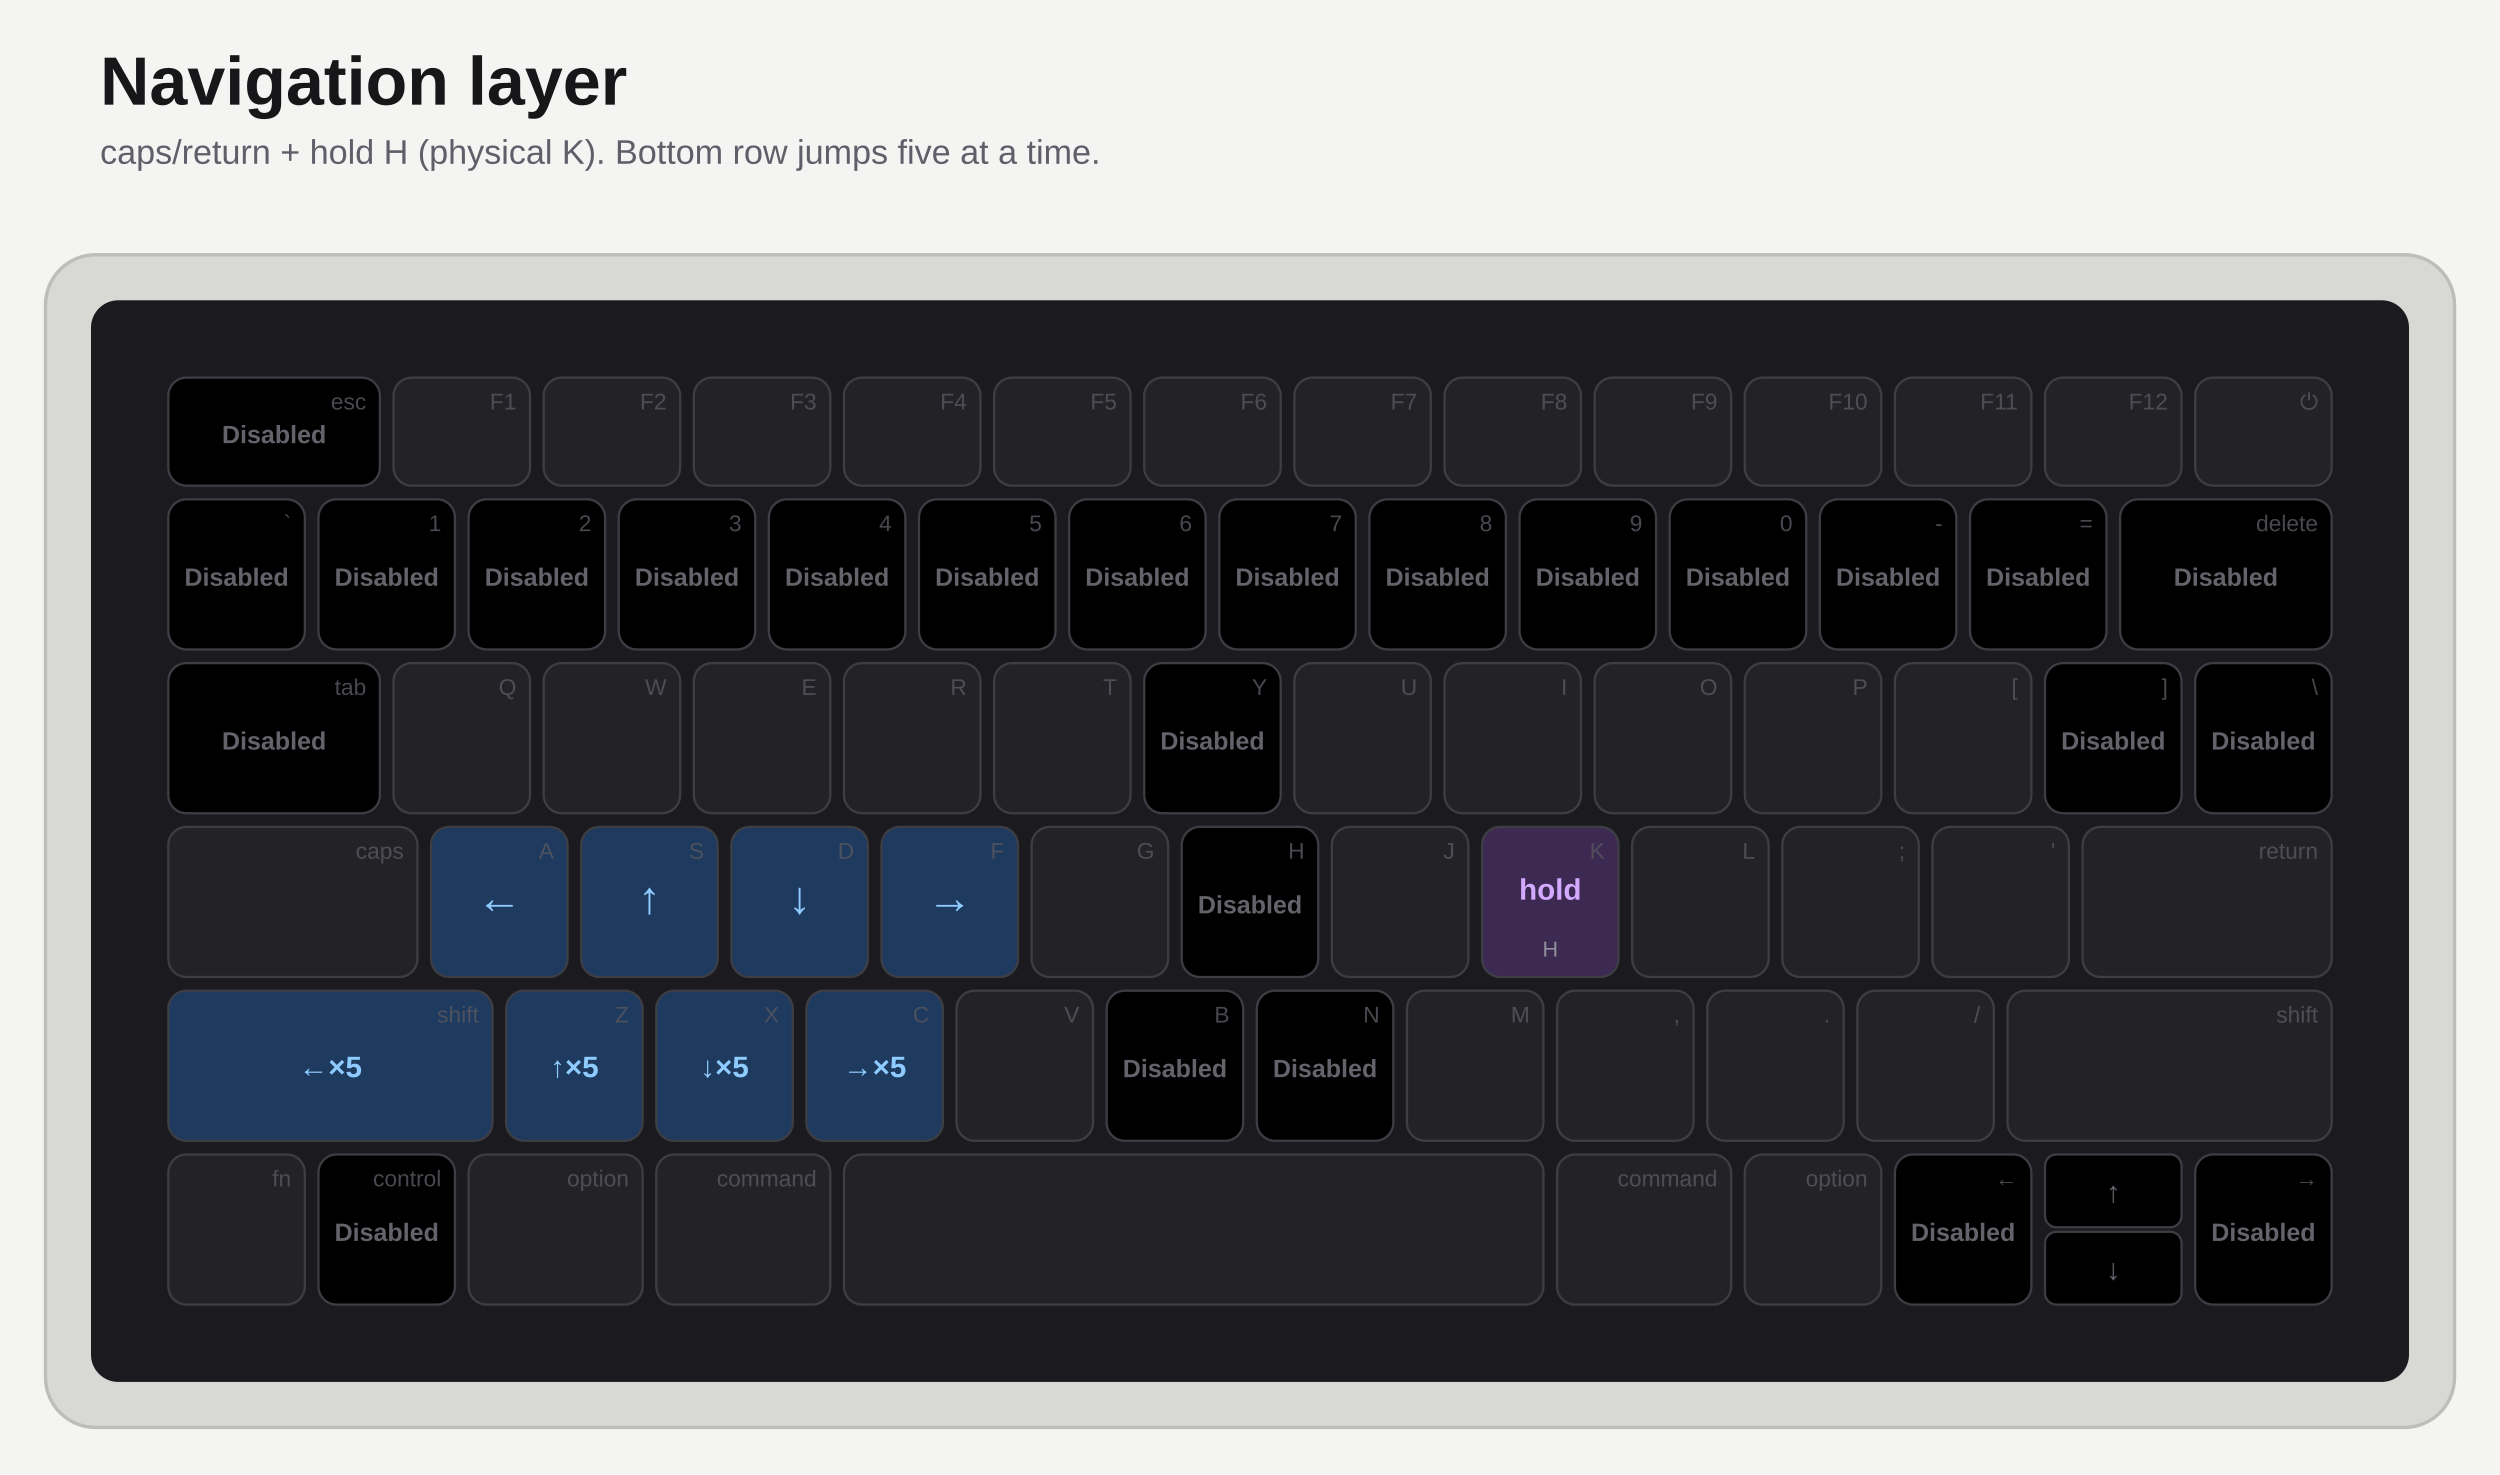
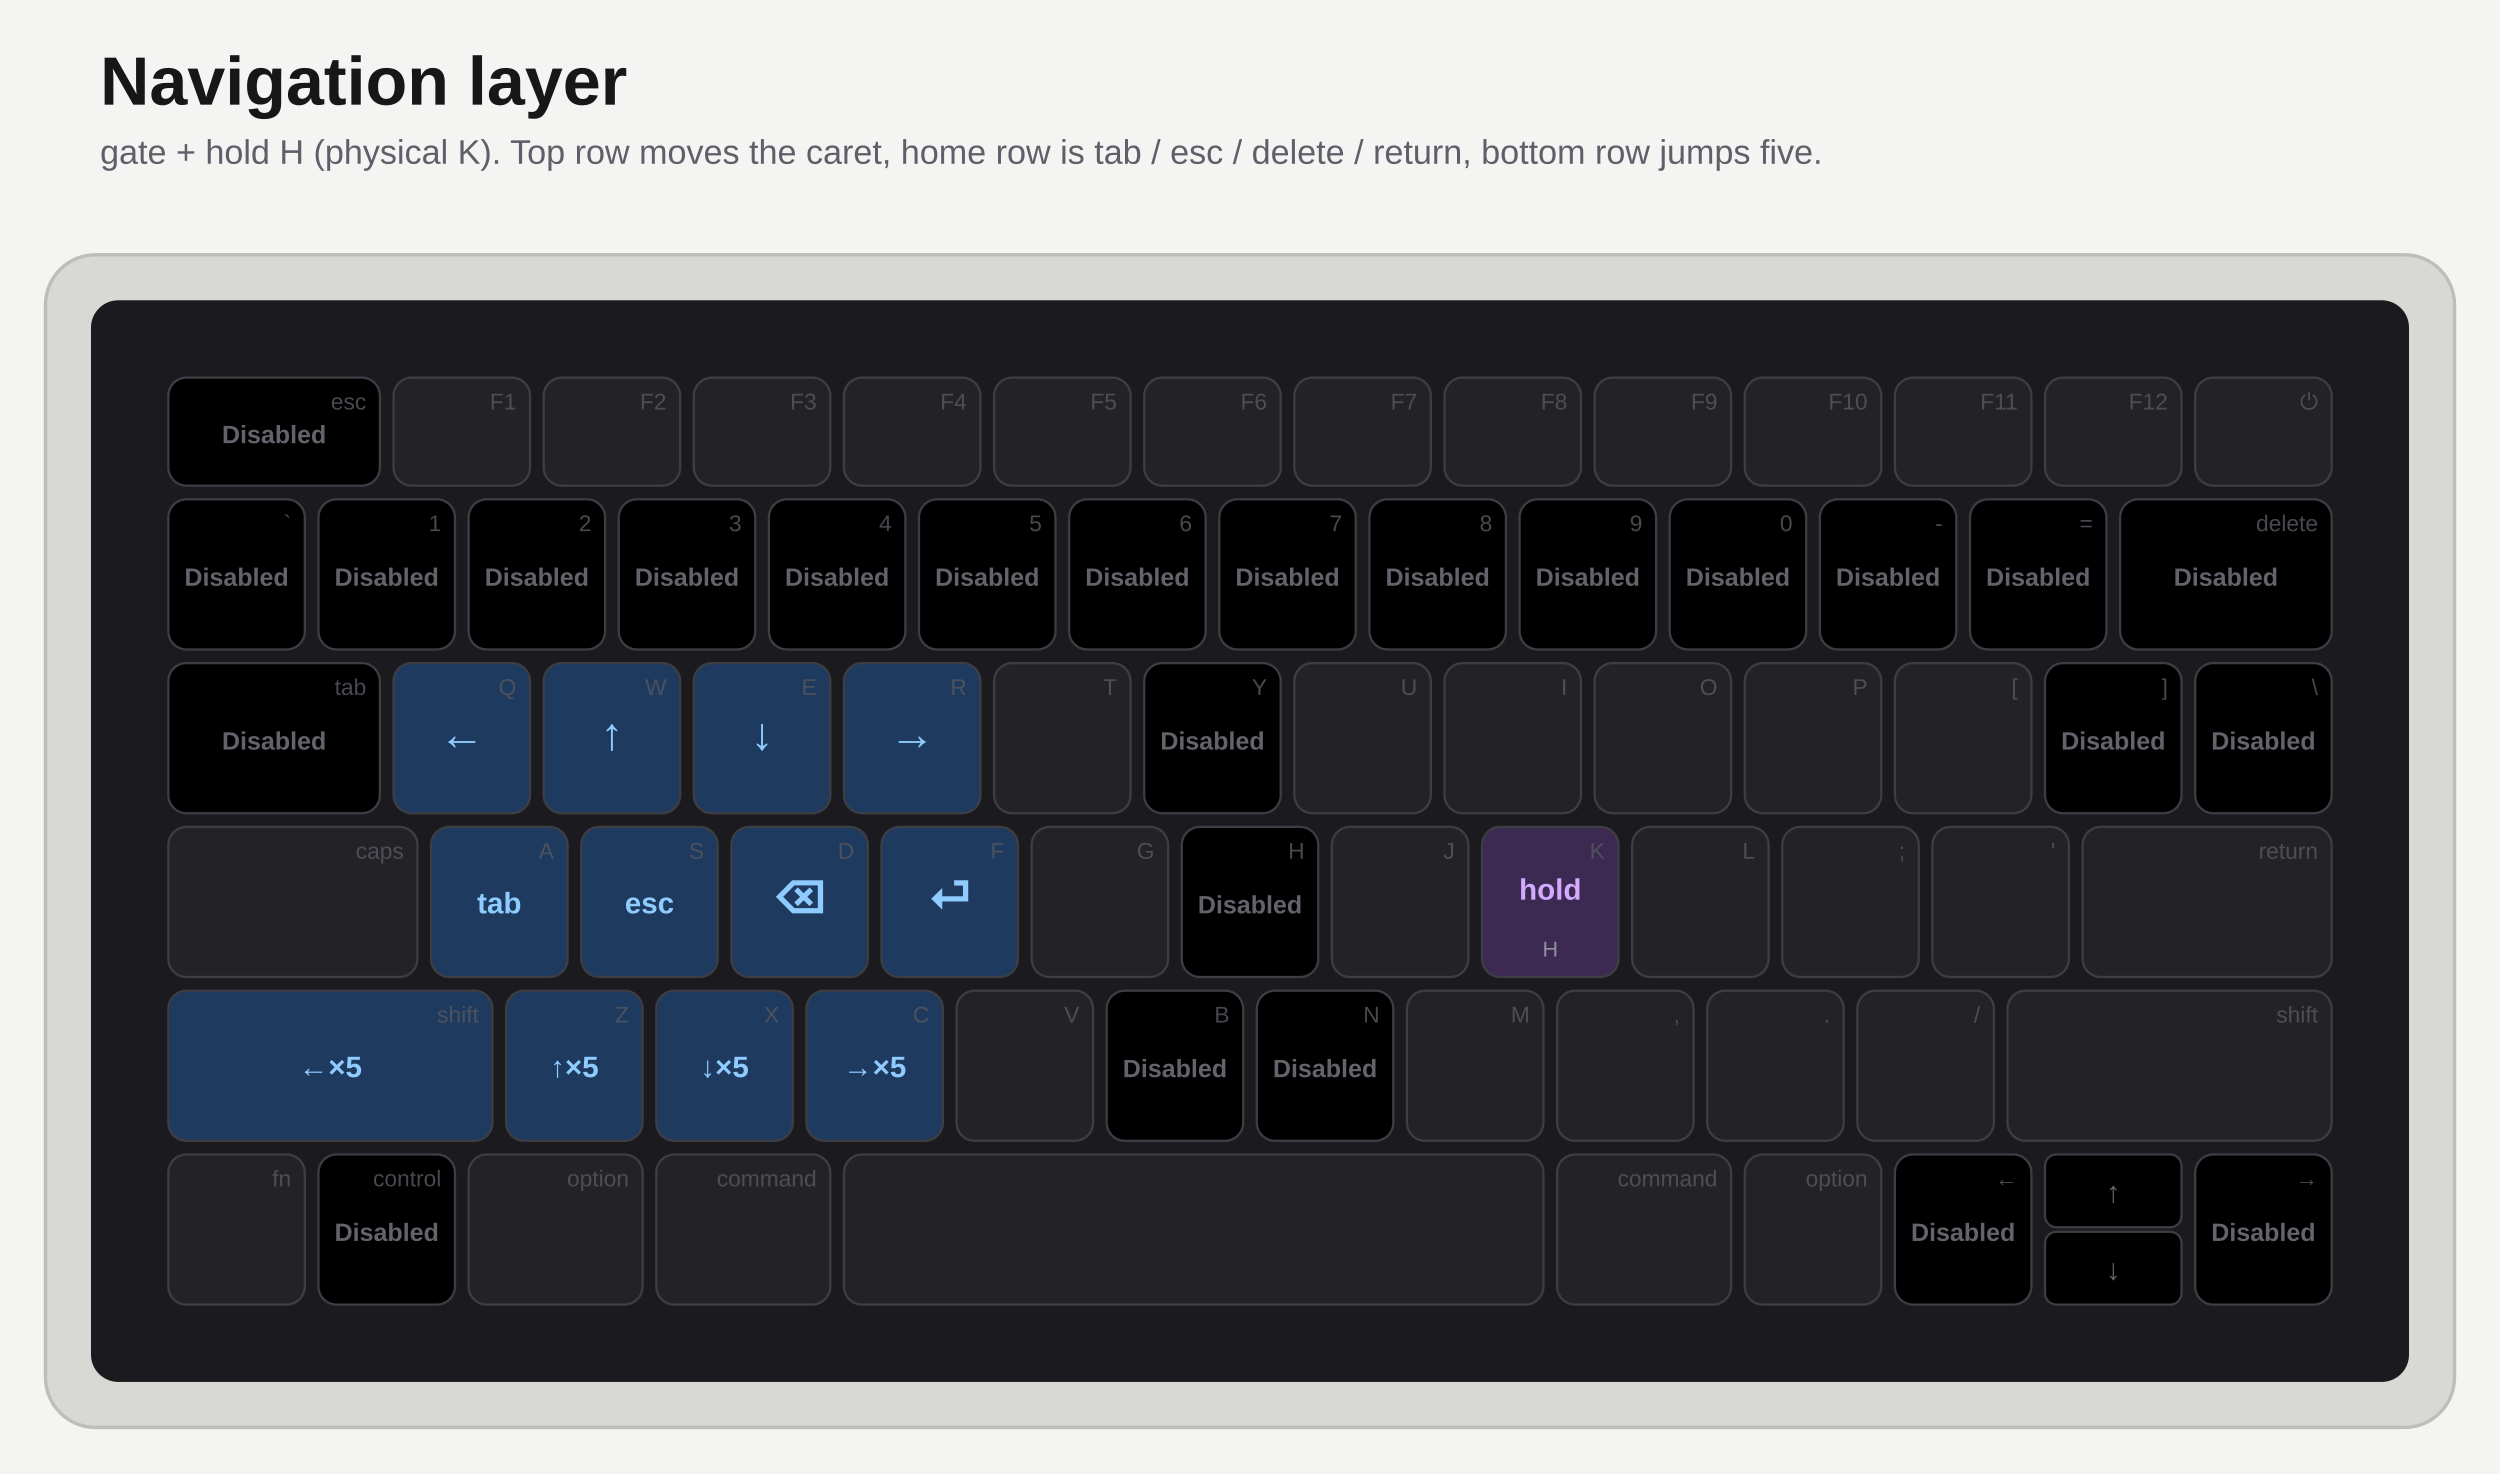
<svg xmlns="http://www.w3.org/2000/svg" width="1099" height="648" viewBox="0 0 1099 648" role="img" aria-label="Navigation layer layer of the splitmac">
  <rect width="1099" height="648" fill="#f4f4f2" />
  <text x="44.0" y="46.0" fill="#17171a" font-size="30" font-weight="700" text-anchor="start" opacity="1.0" font-family="-apple-system, BlinkMacSystemFont, 'SF Pro Text', 'Helvetica Neue', Arial, sans-serif">Navigation layer</text>
-   <text x="44.0" y="72.0" fill="#5f5f6a" font-size="15" font-weight="400" text-anchor="start" opacity="1.0" font-family="-apple-system, BlinkMacSystemFont, 'SF Pro Text', 'Helvetica Neue', Arial, sans-serif">caps/return + hold H (physical K). Bottom row jumps five at a time.</text>
+   <text x="44.0" y="72.0" fill="#5f5f6a" font-size="15" font-weight="400" text-anchor="start" opacity="1.0" font-family="-apple-system, BlinkMacSystemFont, 'SF Pro Text', 'Helvetica Neue', Arial, sans-serif">gate + hold H (physical K). Top row moves the caret, home row is tab / esc / delete / return, bottom row jumps five.</text>
  <rect x="20.0" y="112.0" width="1059.0" height="515.5" rx="22" fill="#d8d8d5" stroke="#bdbdb9" stroke-width="1.5" />
  <rect x="40.0" y="132.0" width="1019.0" height="475.5" rx="12" fill="#1b1b1f" />
  <rect x="74.0" y="166.0" width="93.0" height="47.5" rx="8" fill="#000000" stroke="#3d3d44" stroke-width="1" />
  <text x="161.0" y="180.0" fill="#55555e" font-size="10" font-weight="500" text-anchor="end" opacity="0.85" font-family="-apple-system, BlinkMacSystemFont, 'SF Pro Text', 'Helvetica Neue', Arial, sans-serif">esc</text>
  <text x="120.5" y="194.8" fill="#63636b" font-size="11" font-weight="600" text-anchor="middle" opacity="1.0" font-family="-apple-system, BlinkMacSystemFont, 'SF Pro Text', 'Helvetica Neue', Arial, sans-serif">Disabled</text>
  <rect x="173.0" y="166.0" width="60.0" height="47.5" rx="8" fill="#232327" stroke="#3d3d44" stroke-width="1" />
  <text x="227.0" y="180.0" fill="#55555e" font-size="10" font-weight="500" text-anchor="end" opacity="0.85" font-family="-apple-system, BlinkMacSystemFont, 'SF Pro Text', 'Helvetica Neue', Arial, sans-serif">F1</text>
  <rect x="239.0" y="166.0" width="60.0" height="47.5" rx="8" fill="#232327" stroke="#3d3d44" stroke-width="1" />
  <text x="293.0" y="180.0" fill="#55555e" font-size="10" font-weight="500" text-anchor="end" opacity="0.85" font-family="-apple-system, BlinkMacSystemFont, 'SF Pro Text', 'Helvetica Neue', Arial, sans-serif">F2</text>
  <rect x="305.0" y="166.0" width="60.0" height="47.5" rx="8" fill="#232327" stroke="#3d3d44" stroke-width="1" />
  <text x="359.0" y="180.0" fill="#55555e" font-size="10" font-weight="500" text-anchor="end" opacity="0.85" font-family="-apple-system, BlinkMacSystemFont, 'SF Pro Text', 'Helvetica Neue', Arial, sans-serif">F3</text>
  <rect x="371.0" y="166.0" width="60.0" height="47.5" rx="8" fill="#232327" stroke="#3d3d44" stroke-width="1" />
  <text x="425.0" y="180.0" fill="#55555e" font-size="10" font-weight="500" text-anchor="end" opacity="0.85" font-family="-apple-system, BlinkMacSystemFont, 'SF Pro Text', 'Helvetica Neue', Arial, sans-serif">F4</text>
  <rect x="437.0" y="166.0" width="60.0" height="47.5" rx="8" fill="#232327" stroke="#3d3d44" stroke-width="1" />
  <text x="491.0" y="180.0" fill="#55555e" font-size="10" font-weight="500" text-anchor="end" opacity="0.85" font-family="-apple-system, BlinkMacSystemFont, 'SF Pro Text', 'Helvetica Neue', Arial, sans-serif">F5</text>
  <rect x="503.0" y="166.0" width="60.0" height="47.5" rx="8" fill="#232327" stroke="#3d3d44" stroke-width="1" />
  <text x="557.0" y="180.0" fill="#55555e" font-size="10" font-weight="500" text-anchor="end" opacity="0.85" font-family="-apple-system, BlinkMacSystemFont, 'SF Pro Text', 'Helvetica Neue', Arial, sans-serif">F6</text>
  <rect x="569.0" y="166.0" width="60.0" height="47.5" rx="8" fill="#232327" stroke="#3d3d44" stroke-width="1" />
  <text x="623.0" y="180.0" fill="#55555e" font-size="10" font-weight="500" text-anchor="end" opacity="0.85" font-family="-apple-system, BlinkMacSystemFont, 'SF Pro Text', 'Helvetica Neue', Arial, sans-serif">F7</text>
  <rect x="635.0" y="166.0" width="60.0" height="47.5" rx="8" fill="#232327" stroke="#3d3d44" stroke-width="1" />
  <text x="689.0" y="180.0" fill="#55555e" font-size="10" font-weight="500" text-anchor="end" opacity="0.85" font-family="-apple-system, BlinkMacSystemFont, 'SF Pro Text', 'Helvetica Neue', Arial, sans-serif">F8</text>
  <rect x="701.0" y="166.0" width="60.0" height="47.5" rx="8" fill="#232327" stroke="#3d3d44" stroke-width="1" />
  <text x="755.0" y="180.0" fill="#55555e" font-size="10" font-weight="500" text-anchor="end" opacity="0.85" font-family="-apple-system, BlinkMacSystemFont, 'SF Pro Text', 'Helvetica Neue', Arial, sans-serif">F9</text>
  <rect x="767.0" y="166.0" width="60.0" height="47.5" rx="8" fill="#232327" stroke="#3d3d44" stroke-width="1" />
  <text x="821.0" y="180.0" fill="#55555e" font-size="10" font-weight="500" text-anchor="end" opacity="0.85" font-family="-apple-system, BlinkMacSystemFont, 'SF Pro Text', 'Helvetica Neue', Arial, sans-serif">F10</text>
  <rect x="833.0" y="166.0" width="60.0" height="47.5" rx="8" fill="#232327" stroke="#3d3d44" stroke-width="1" />
  <text x="887.0" y="180.0" fill="#55555e" font-size="10" font-weight="500" text-anchor="end" opacity="0.85" font-family="-apple-system, BlinkMacSystemFont, 'SF Pro Text', 'Helvetica Neue', Arial, sans-serif">F11</text>
  <rect x="899.0" y="166.0" width="60.0" height="47.5" rx="8" fill="#232327" stroke="#3d3d44" stroke-width="1" />
  <text x="953.0" y="180.0" fill="#55555e" font-size="10" font-weight="500" text-anchor="end" opacity="0.85" font-family="-apple-system, BlinkMacSystemFont, 'SF Pro Text', 'Helvetica Neue', Arial, sans-serif">F12</text>
  <rect x="965.0" y="166.0" width="60.0" height="47.5" rx="8" fill="#232327" stroke="#3d3d44" stroke-width="1" />
  <text x="1019.0" y="180.0" fill="#55555e" font-size="10" font-weight="500" text-anchor="end" opacity="0.85" font-family="-apple-system, BlinkMacSystemFont, 'SF Pro Text', 'Helvetica Neue', Arial, sans-serif">⏻</text>
  <rect x="74.0" y="219.5" width="60.0" height="66.0" rx="8" fill="#000000" stroke="#3d3d44" stroke-width="1" />
  <text x="128.0" y="233.5" fill="#55555e" font-size="10" font-weight="500" text-anchor="end" opacity="0.85" font-family="-apple-system, BlinkMacSystemFont, 'SF Pro Text', 'Helvetica Neue', Arial, sans-serif">`</text>
  <text x="104.0" y="257.5" fill="#63636b" font-size="11" font-weight="600" text-anchor="middle" opacity="1.0" font-family="-apple-system, BlinkMacSystemFont, 'SF Pro Text', 'Helvetica Neue', Arial, sans-serif">Disabled</text>
  <rect x="140.0" y="219.5" width="60.0" height="66.0" rx="8" fill="#000000" stroke="#3d3d44" stroke-width="1" />
  <text x="194.0" y="233.5" fill="#55555e" font-size="10" font-weight="500" text-anchor="end" opacity="0.85" font-family="-apple-system, BlinkMacSystemFont, 'SF Pro Text', 'Helvetica Neue', Arial, sans-serif">1</text>
  <text x="170.0" y="257.5" fill="#63636b" font-size="11" font-weight="600" text-anchor="middle" opacity="1.0" font-family="-apple-system, BlinkMacSystemFont, 'SF Pro Text', 'Helvetica Neue', Arial, sans-serif">Disabled</text>
  <rect x="206.0" y="219.5" width="60.0" height="66.0" rx="8" fill="#000000" stroke="#3d3d44" stroke-width="1" />
  <text x="260.0" y="233.5" fill="#55555e" font-size="10" font-weight="500" text-anchor="end" opacity="0.85" font-family="-apple-system, BlinkMacSystemFont, 'SF Pro Text', 'Helvetica Neue', Arial, sans-serif">2</text>
  <text x="236.0" y="257.5" fill="#63636b" font-size="11" font-weight="600" text-anchor="middle" opacity="1.0" font-family="-apple-system, BlinkMacSystemFont, 'SF Pro Text', 'Helvetica Neue', Arial, sans-serif">Disabled</text>
  <rect x="272.0" y="219.5" width="60.0" height="66.0" rx="8" fill="#000000" stroke="#3d3d44" stroke-width="1" />
  <text x="326.0" y="233.5" fill="#55555e" font-size="10" font-weight="500" text-anchor="end" opacity="0.85" font-family="-apple-system, BlinkMacSystemFont, 'SF Pro Text', 'Helvetica Neue', Arial, sans-serif">3</text>
  <text x="302.0" y="257.5" fill="#63636b" font-size="11" font-weight="600" text-anchor="middle" opacity="1.0" font-family="-apple-system, BlinkMacSystemFont, 'SF Pro Text', 'Helvetica Neue', Arial, sans-serif">Disabled</text>
  <rect x="338.0" y="219.5" width="60.0" height="66.0" rx="8" fill="#000000" stroke="#3d3d44" stroke-width="1" />
  <text x="392.0" y="233.5" fill="#55555e" font-size="10" font-weight="500" text-anchor="end" opacity="0.85" font-family="-apple-system, BlinkMacSystemFont, 'SF Pro Text', 'Helvetica Neue', Arial, sans-serif">4</text>
  <text x="368.0" y="257.5" fill="#63636b" font-size="11" font-weight="600" text-anchor="middle" opacity="1.0" font-family="-apple-system, BlinkMacSystemFont, 'SF Pro Text', 'Helvetica Neue', Arial, sans-serif">Disabled</text>
  <rect x="404.0" y="219.5" width="60.0" height="66.0" rx="8" fill="#000000" stroke="#3d3d44" stroke-width="1" />
  <text x="458.0" y="233.5" fill="#55555e" font-size="10" font-weight="500" text-anchor="end" opacity="0.85" font-family="-apple-system, BlinkMacSystemFont, 'SF Pro Text', 'Helvetica Neue', Arial, sans-serif">5</text>
  <text x="434.0" y="257.5" fill="#63636b" font-size="11" font-weight="600" text-anchor="middle" opacity="1.0" font-family="-apple-system, BlinkMacSystemFont, 'SF Pro Text', 'Helvetica Neue', Arial, sans-serif">Disabled</text>
  <rect x="470.0" y="219.5" width="60.0" height="66.0" rx="8" fill="#000000" stroke="#3d3d44" stroke-width="1" />
  <text x="524.0" y="233.5" fill="#55555e" font-size="10" font-weight="500" text-anchor="end" opacity="0.85" font-family="-apple-system, BlinkMacSystemFont, 'SF Pro Text', 'Helvetica Neue', Arial, sans-serif">6</text>
  <text x="500.0" y="257.5" fill="#63636b" font-size="11" font-weight="600" text-anchor="middle" opacity="1.0" font-family="-apple-system, BlinkMacSystemFont, 'SF Pro Text', 'Helvetica Neue', Arial, sans-serif">Disabled</text>
  <rect x="536.0" y="219.5" width="60.0" height="66.0" rx="8" fill="#000000" stroke="#3d3d44" stroke-width="1" />
  <text x="590.0" y="233.5" fill="#55555e" font-size="10" font-weight="500" text-anchor="end" opacity="0.85" font-family="-apple-system, BlinkMacSystemFont, 'SF Pro Text', 'Helvetica Neue', Arial, sans-serif">7</text>
  <text x="566.0" y="257.5" fill="#63636b" font-size="11" font-weight="600" text-anchor="middle" opacity="1.0" font-family="-apple-system, BlinkMacSystemFont, 'SF Pro Text', 'Helvetica Neue', Arial, sans-serif">Disabled</text>
  <rect x="602.0" y="219.5" width="60.0" height="66.0" rx="8" fill="#000000" stroke="#3d3d44" stroke-width="1" />
  <text x="656.0" y="233.5" fill="#55555e" font-size="10" font-weight="500" text-anchor="end" opacity="0.85" font-family="-apple-system, BlinkMacSystemFont, 'SF Pro Text', 'Helvetica Neue', Arial, sans-serif">8</text>
  <text x="632.0" y="257.5" fill="#63636b" font-size="11" font-weight="600" text-anchor="middle" opacity="1.0" font-family="-apple-system, BlinkMacSystemFont, 'SF Pro Text', 'Helvetica Neue', Arial, sans-serif">Disabled</text>
  <rect x="668.0" y="219.5" width="60.0" height="66.0" rx="8" fill="#000000" stroke="#3d3d44" stroke-width="1" />
  <text x="722.0" y="233.5" fill="#55555e" font-size="10" font-weight="500" text-anchor="end" opacity="0.85" font-family="-apple-system, BlinkMacSystemFont, 'SF Pro Text', 'Helvetica Neue', Arial, sans-serif">9</text>
  <text x="698.0" y="257.5" fill="#63636b" font-size="11" font-weight="600" text-anchor="middle" opacity="1.0" font-family="-apple-system, BlinkMacSystemFont, 'SF Pro Text', 'Helvetica Neue', Arial, sans-serif">Disabled</text>
  <rect x="734.0" y="219.5" width="60.0" height="66.0" rx="8" fill="#000000" stroke="#3d3d44" stroke-width="1" />
  <text x="788.0" y="233.5" fill="#55555e" font-size="10" font-weight="500" text-anchor="end" opacity="0.85" font-family="-apple-system, BlinkMacSystemFont, 'SF Pro Text', 'Helvetica Neue', Arial, sans-serif">0</text>
  <text x="764.0" y="257.5" fill="#63636b" font-size="11" font-weight="600" text-anchor="middle" opacity="1.0" font-family="-apple-system, BlinkMacSystemFont, 'SF Pro Text', 'Helvetica Neue', Arial, sans-serif">Disabled</text>
  <rect x="800.0" y="219.5" width="60.0" height="66.0" rx="8" fill="#000000" stroke="#3d3d44" stroke-width="1" />
  <text x="854.0" y="233.5" fill="#55555e" font-size="10" font-weight="500" text-anchor="end" opacity="0.85" font-family="-apple-system, BlinkMacSystemFont, 'SF Pro Text', 'Helvetica Neue', Arial, sans-serif">-</text>
  <text x="830.0" y="257.5" fill="#63636b" font-size="11" font-weight="600" text-anchor="middle" opacity="1.0" font-family="-apple-system, BlinkMacSystemFont, 'SF Pro Text', 'Helvetica Neue', Arial, sans-serif">Disabled</text>
  <rect x="866.0" y="219.5" width="60.0" height="66.0" rx="8" fill="#000000" stroke="#3d3d44" stroke-width="1" />
  <text x="920.0" y="233.5" fill="#55555e" font-size="10" font-weight="500" text-anchor="end" opacity="0.85" font-family="-apple-system, BlinkMacSystemFont, 'SF Pro Text', 'Helvetica Neue', Arial, sans-serif">=</text>
  <text x="896.0" y="257.5" fill="#63636b" font-size="11" font-weight="600" text-anchor="middle" opacity="1.0" font-family="-apple-system, BlinkMacSystemFont, 'SF Pro Text', 'Helvetica Neue', Arial, sans-serif">Disabled</text>
  <rect x="932.0" y="219.5" width="93.0" height="66.0" rx="8" fill="#000000" stroke="#3d3d44" stroke-width="1" />
  <text x="1019.0" y="233.5" fill="#55555e" font-size="10" font-weight="500" text-anchor="end" opacity="0.85" font-family="-apple-system, BlinkMacSystemFont, 'SF Pro Text', 'Helvetica Neue', Arial, sans-serif">delete</text>
  <text x="978.5" y="257.5" fill="#63636b" font-size="11" font-weight="600" text-anchor="middle" opacity="1.0" font-family="-apple-system, BlinkMacSystemFont, 'SF Pro Text', 'Helvetica Neue', Arial, sans-serif">Disabled</text>
  <rect x="74.0" y="291.5" width="93.0" height="66.0" rx="8" fill="#000000" stroke="#3d3d44" stroke-width="1" />
  <text x="161.0" y="305.5" fill="#55555e" font-size="10" font-weight="500" text-anchor="end" opacity="0.85" font-family="-apple-system, BlinkMacSystemFont, 'SF Pro Text', 'Helvetica Neue', Arial, sans-serif">tab</text>
  <text x="120.5" y="329.5" fill="#63636b" font-size="11" font-weight="600" text-anchor="middle" opacity="1.0" font-family="-apple-system, BlinkMacSystemFont, 'SF Pro Text', 'Helvetica Neue', Arial, sans-serif">Disabled</text>
-   <rect x="173.0" y="291.5" width="60.0" height="66.0" rx="8" fill="#232327" stroke="#3d3d44" stroke-width="1" />
+   <rect x="173.0" y="291.5" width="60.0" height="66.0" rx="8" fill="#1e3a5f" stroke="#3d3d44" stroke-width="1" />
  <text x="227.0" y="305.5" fill="#55555e" font-size="10" font-weight="500" text-anchor="end" opacity="0.85" font-family="-apple-system, BlinkMacSystemFont, 'SF Pro Text', 'Helvetica Neue', Arial, sans-serif">Q</text>
-   <rect x="239.0" y="291.5" width="60.0" height="66.0" rx="8" fill="#232327" stroke="#3d3d44" stroke-width="1" />
+   <text x="203.0" y="329.5" fill="#8ecbff" font-size="20" font-weight="700" text-anchor="middle" opacity="1.0" font-family="-apple-system, BlinkMacSystemFont, 'SF Pro Text', 'Helvetica Neue', Arial, sans-serif">←</text>
+   <rect x="239.0" y="291.5" width="60.0" height="66.0" rx="8" fill="#1e3a5f" stroke="#3d3d44" stroke-width="1" />
  <text x="293.0" y="305.5" fill="#55555e" font-size="10" font-weight="500" text-anchor="end" opacity="0.85" font-family="-apple-system, BlinkMacSystemFont, 'SF Pro Text', 'Helvetica Neue', Arial, sans-serif">W</text>
-   <rect x="305.0" y="291.5" width="60.0" height="66.0" rx="8" fill="#232327" stroke="#3d3d44" stroke-width="1" />
+   <text x="269.0" y="329.5" fill="#8ecbff" font-size="20" font-weight="700" text-anchor="middle" opacity="1.0" font-family="-apple-system, BlinkMacSystemFont, 'SF Pro Text', 'Helvetica Neue', Arial, sans-serif">↑</text>
+   <rect x="305.0" y="291.5" width="60.0" height="66.0" rx="8" fill="#1e3a5f" stroke="#3d3d44" stroke-width="1" />
  <text x="359.0" y="305.5" fill="#55555e" font-size="10" font-weight="500" text-anchor="end" opacity="0.85" font-family="-apple-system, BlinkMacSystemFont, 'SF Pro Text', 'Helvetica Neue', Arial, sans-serif">E</text>
-   <rect x="371.0" y="291.5" width="60.0" height="66.0" rx="8" fill="#232327" stroke="#3d3d44" stroke-width="1" />
+   <text x="335.0" y="329.5" fill="#8ecbff" font-size="20" font-weight="700" text-anchor="middle" opacity="1.0" font-family="-apple-system, BlinkMacSystemFont, 'SF Pro Text', 'Helvetica Neue', Arial, sans-serif">↓</text>
+   <rect x="371.0" y="291.5" width="60.0" height="66.0" rx="8" fill="#1e3a5f" stroke="#3d3d44" stroke-width="1" />
  <text x="425.0" y="305.5" fill="#55555e" font-size="10" font-weight="500" text-anchor="end" opacity="0.85" font-family="-apple-system, BlinkMacSystemFont, 'SF Pro Text', 'Helvetica Neue', Arial, sans-serif">R</text>
+   <text x="401.0" y="329.5" fill="#8ecbff" font-size="20" font-weight="700" text-anchor="middle" opacity="1.0" font-family="-apple-system, BlinkMacSystemFont, 'SF Pro Text', 'Helvetica Neue', Arial, sans-serif">→</text>
  <rect x="437.0" y="291.5" width="60.0" height="66.0" rx="8" fill="#232327" stroke="#3d3d44" stroke-width="1" />
  <text x="491.0" y="305.5" fill="#55555e" font-size="10" font-weight="500" text-anchor="end" opacity="0.85" font-family="-apple-system, BlinkMacSystemFont, 'SF Pro Text', 'Helvetica Neue', Arial, sans-serif">T</text>
  <rect x="503.0" y="291.5" width="60.0" height="66.0" rx="8" fill="#000000" stroke="#3d3d44" stroke-width="1" />
  <text x="557.0" y="305.5" fill="#55555e" font-size="10" font-weight="500" text-anchor="end" opacity="0.85" font-family="-apple-system, BlinkMacSystemFont, 'SF Pro Text', 'Helvetica Neue', Arial, sans-serif">Y</text>
  <text x="533.0" y="329.5" fill="#63636b" font-size="11" font-weight="600" text-anchor="middle" opacity="1.0" font-family="-apple-system, BlinkMacSystemFont, 'SF Pro Text', 'Helvetica Neue', Arial, sans-serif">Disabled</text>
  <rect x="569.0" y="291.5" width="60.0" height="66.0" rx="8" fill="#232327" stroke="#3d3d44" stroke-width="1" />
  <text x="623.0" y="305.5" fill="#55555e" font-size="10" font-weight="500" text-anchor="end" opacity="0.85" font-family="-apple-system, BlinkMacSystemFont, 'SF Pro Text', 'Helvetica Neue', Arial, sans-serif">U</text>
  <rect x="635.0" y="291.5" width="60.0" height="66.0" rx="8" fill="#232327" stroke="#3d3d44" stroke-width="1" />
  <text x="689.0" y="305.5" fill="#55555e" font-size="10" font-weight="500" text-anchor="end" opacity="0.85" font-family="-apple-system, BlinkMacSystemFont, 'SF Pro Text', 'Helvetica Neue', Arial, sans-serif">I</text>
  <rect x="701.0" y="291.5" width="60.0" height="66.0" rx="8" fill="#232327" stroke="#3d3d44" stroke-width="1" />
  <text x="755.0" y="305.5" fill="#55555e" font-size="10" font-weight="500" text-anchor="end" opacity="0.85" font-family="-apple-system, BlinkMacSystemFont, 'SF Pro Text', 'Helvetica Neue', Arial, sans-serif">O</text>
  <rect x="767.0" y="291.5" width="60.0" height="66.0" rx="8" fill="#232327" stroke="#3d3d44" stroke-width="1" />
  <text x="821.0" y="305.5" fill="#55555e" font-size="10" font-weight="500" text-anchor="end" opacity="0.85" font-family="-apple-system, BlinkMacSystemFont, 'SF Pro Text', 'Helvetica Neue', Arial, sans-serif">P</text>
  <rect x="833.0" y="291.5" width="60.0" height="66.0" rx="8" fill="#232327" stroke="#3d3d44" stroke-width="1" />
  <text x="887.0" y="305.5" fill="#55555e" font-size="10" font-weight="500" text-anchor="end" opacity="0.85" font-family="-apple-system, BlinkMacSystemFont, 'SF Pro Text', 'Helvetica Neue', Arial, sans-serif">[</text>
  <rect x="899.0" y="291.5" width="60.0" height="66.0" rx="8" fill="#000000" stroke="#3d3d44" stroke-width="1" />
  <text x="953.0" y="305.5" fill="#55555e" font-size="10" font-weight="500" text-anchor="end" opacity="0.85" font-family="-apple-system, BlinkMacSystemFont, 'SF Pro Text', 'Helvetica Neue', Arial, sans-serif">]</text>
  <text x="929.0" y="329.5" fill="#63636b" font-size="11" font-weight="600" text-anchor="middle" opacity="1.0" font-family="-apple-system, BlinkMacSystemFont, 'SF Pro Text', 'Helvetica Neue', Arial, sans-serif">Disabled</text>
  <rect x="965.0" y="291.5" width="60.0" height="66.0" rx="8" fill="#000000" stroke="#3d3d44" stroke-width="1" />
  <text x="1019.0" y="305.5" fill="#55555e" font-size="10" font-weight="500" text-anchor="end" opacity="0.85" font-family="-apple-system, BlinkMacSystemFont, 'SF Pro Text', 'Helvetica Neue', Arial, sans-serif">\</text>
  <text x="995.0" y="329.5" fill="#63636b" font-size="11" font-weight="600" text-anchor="middle" opacity="1.0" font-family="-apple-system, BlinkMacSystemFont, 'SF Pro Text', 'Helvetica Neue', Arial, sans-serif">Disabled</text>
  <rect x="74.0" y="363.5" width="109.5" height="66.0" rx="8" fill="#232327" stroke="#3d3d44" stroke-width="1" />
  <text x="177.5" y="377.5" fill="#55555e" font-size="10" font-weight="500" text-anchor="end" opacity="0.85" font-family="-apple-system, BlinkMacSystemFont, 'SF Pro Text', 'Helvetica Neue', Arial, sans-serif">caps</text>
  <rect x="189.5" y="363.5" width="60.0" height="66.0" rx="8" fill="#1e3a5f" stroke="#3d3d44" stroke-width="1" />
  <text x="243.5" y="377.5" fill="#55555e" font-size="10" font-weight="500" text-anchor="end" opacity="0.85" font-family="-apple-system, BlinkMacSystemFont, 'SF Pro Text', 'Helvetica Neue', Arial, sans-serif">A</text>
-   <text x="219.5" y="401.5" fill="#8ecbff" font-size="20" font-weight="700" text-anchor="middle" opacity="1.0" font-family="-apple-system, BlinkMacSystemFont, 'SF Pro Text', 'Helvetica Neue', Arial, sans-serif">←</text>
+   <text x="219.5" y="401.5" fill="#8ecbff" font-size="13" font-weight="600" text-anchor="middle" opacity="1.0" font-family="-apple-system, BlinkMacSystemFont, 'SF Pro Text', 'Helvetica Neue', Arial, sans-serif">tab</text>
  <rect x="255.5" y="363.5" width="60.0" height="66.0" rx="8" fill="#1e3a5f" stroke="#3d3d44" stroke-width="1" />
  <text x="309.5" y="377.5" fill="#55555e" font-size="10" font-weight="500" text-anchor="end" opacity="0.85" font-family="-apple-system, BlinkMacSystemFont, 'SF Pro Text', 'Helvetica Neue', Arial, sans-serif">S</text>
-   <text x="285.5" y="401.5" fill="#8ecbff" font-size="20" font-weight="700" text-anchor="middle" opacity="1.0" font-family="-apple-system, BlinkMacSystemFont, 'SF Pro Text', 'Helvetica Neue', Arial, sans-serif">↑</text>
+   <text x="285.5" y="401.5" fill="#8ecbff" font-size="13" font-weight="600" text-anchor="middle" opacity="1.0" font-family="-apple-system, BlinkMacSystemFont, 'SF Pro Text', 'Helvetica Neue', Arial, sans-serif">esc</text>
  <rect x="321.5" y="363.5" width="60.0" height="66.0" rx="8" fill="#1e3a5f" stroke="#3d3d44" stroke-width="1" />
  <text x="375.5" y="377.5" fill="#55555e" font-size="10" font-weight="500" text-anchor="end" opacity="0.85" font-family="-apple-system, BlinkMacSystemFont, 'SF Pro Text', 'Helvetica Neue', Arial, sans-serif">D</text>
-   <text x="351.5" y="401.5" fill="#8ecbff" font-size="20" font-weight="700" text-anchor="middle" opacity="1.0" font-family="-apple-system, BlinkMacSystemFont, 'SF Pro Text', 'Helvetica Neue', Arial, sans-serif">↓</text>
+   <text x="351.5" y="401.5" fill="#8ecbff" font-size="20" font-weight="700" text-anchor="middle" opacity="1.0" font-family="-apple-system, BlinkMacSystemFont, 'SF Pro Text', 'Helvetica Neue', Arial, sans-serif">⌫</text>
  <rect x="387.5" y="363.5" width="60.0" height="66.0" rx="8" fill="#1e3a5f" stroke="#3d3d44" stroke-width="1" />
  <text x="441.5" y="377.5" fill="#55555e" font-size="10" font-weight="500" text-anchor="end" opacity="0.85" font-family="-apple-system, BlinkMacSystemFont, 'SF Pro Text', 'Helvetica Neue', Arial, sans-serif">F</text>
-   <text x="417.5" y="401.5" fill="#8ecbff" font-size="20" font-weight="700" text-anchor="middle" opacity="1.0" font-family="-apple-system, BlinkMacSystemFont, 'SF Pro Text', 'Helvetica Neue', Arial, sans-serif">→</text>
+   <text x="417.5" y="401.5" fill="#8ecbff" font-size="20" font-weight="700" text-anchor="middle" opacity="1.0" font-family="-apple-system, BlinkMacSystemFont, 'SF Pro Text', 'Helvetica Neue', Arial, sans-serif">⏎</text>
  <rect x="453.5" y="363.5" width="60.0" height="66.0" rx="8" fill="#232327" stroke="#3d3d44" stroke-width="1" />
  <text x="507.5" y="377.5" fill="#55555e" font-size="10" font-weight="500" text-anchor="end" opacity="0.85" font-family="-apple-system, BlinkMacSystemFont, 'SF Pro Text', 'Helvetica Neue', Arial, sans-serif">G</text>
  <rect x="519.5" y="363.5" width="60.0" height="66.0" rx="8" fill="#000000" stroke="#3d3d44" stroke-width="1" />
  <text x="573.5" y="377.5" fill="#55555e" font-size="10" font-weight="500" text-anchor="end" opacity="0.85" font-family="-apple-system, BlinkMacSystemFont, 'SF Pro Text', 'Helvetica Neue', Arial, sans-serif">H</text>
  <text x="549.5" y="401.5" fill="#63636b" font-size="11" font-weight="600" text-anchor="middle" opacity="1.0" font-family="-apple-system, BlinkMacSystemFont, 'SF Pro Text', 'Helvetica Neue', Arial, sans-serif">Disabled</text>
  <rect x="585.5" y="363.5" width="60.0" height="66.0" rx="8" fill="#232327" stroke="#3d3d44" stroke-width="1" />
  <text x="639.5" y="377.5" fill="#55555e" font-size="10" font-weight="500" text-anchor="end" opacity="0.85" font-family="-apple-system, BlinkMacSystemFont, 'SF Pro Text', 'Helvetica Neue', Arial, sans-serif">J</text>
  <rect x="651.5" y="363.5" width="60.0" height="66.0" rx="8" fill="#3d2a52" stroke="#3d3d44" stroke-width="1" />
  <text x="705.5" y="377.5" fill="#55555e" font-size="10" font-weight="500" text-anchor="end" opacity="0.85" font-family="-apple-system, BlinkMacSystemFont, 'SF Pro Text', 'Helvetica Neue', Arial, sans-serif">K</text>
  <text x="681.5" y="395.5" fill="#d3aaff" font-size="13" font-weight="600" text-anchor="middle" opacity="1.0" font-family="-apple-system, BlinkMacSystemFont, 'SF Pro Text', 'Helvetica Neue', Arial, sans-serif">hold</text>
  <text x="681.5" y="420.5" fill="#8f8f9b" font-size="9.5" font-weight="500" text-anchor="middle" opacity="1.0" font-family="-apple-system, BlinkMacSystemFont, 'SF Pro Text', 'Helvetica Neue', Arial, sans-serif">H</text>
  <rect x="717.5" y="363.5" width="60.0" height="66.0" rx="8" fill="#232327" stroke="#3d3d44" stroke-width="1" />
  <text x="771.5" y="377.5" fill="#55555e" font-size="10" font-weight="500" text-anchor="end" opacity="0.85" font-family="-apple-system, BlinkMacSystemFont, 'SF Pro Text', 'Helvetica Neue', Arial, sans-serif">L</text>
  <rect x="783.5" y="363.5" width="60.0" height="66.0" rx="8" fill="#232327" stroke="#3d3d44" stroke-width="1" />
  <text x="837.5" y="377.5" fill="#55555e" font-size="10" font-weight="500" text-anchor="end" opacity="0.85" font-family="-apple-system, BlinkMacSystemFont, 'SF Pro Text', 'Helvetica Neue', Arial, sans-serif">;</text>
  <rect x="849.5" y="363.5" width="60.0" height="66.0" rx="8" fill="#232327" stroke="#3d3d44" stroke-width="1" />
  <text x="903.5" y="377.5" fill="#55555e" font-size="10" font-weight="500" text-anchor="end" opacity="0.85" font-family="-apple-system, BlinkMacSystemFont, 'SF Pro Text', 'Helvetica Neue', Arial, sans-serif">'</text>
  <rect x="915.5" y="363.5" width="109.5" height="66.0" rx="8" fill="#232327" stroke="#3d3d44" stroke-width="1" />
  <text x="1019.0" y="377.5" fill="#55555e" font-size="10" font-weight="500" text-anchor="end" opacity="0.85" font-family="-apple-system, BlinkMacSystemFont, 'SF Pro Text', 'Helvetica Neue', Arial, sans-serif">return</text>
  <rect x="74.0" y="435.5" width="142.5" height="66.0" rx="8" fill="#1e3a5f" stroke="#3d3d44" stroke-width="1" />
  <text x="210.5" y="449.5" fill="#55555e" font-size="10" font-weight="500" text-anchor="end" opacity="0.85" font-family="-apple-system, BlinkMacSystemFont, 'SF Pro Text', 'Helvetica Neue', Arial, sans-serif">shift</text>
  <text x="145.2" y="473.5" fill="#8ecbff" font-size="13" font-weight="600" text-anchor="middle" opacity="1.0" font-family="-apple-system, BlinkMacSystemFont, 'SF Pro Text', 'Helvetica Neue', Arial, sans-serif">←×5</text>
  <rect x="222.5" y="435.5" width="60.0" height="66.0" rx="8" fill="#1e3a5f" stroke="#3d3d44" stroke-width="1" />
  <text x="276.5" y="449.5" fill="#55555e" font-size="10" font-weight="500" text-anchor="end" opacity="0.85" font-family="-apple-system, BlinkMacSystemFont, 'SF Pro Text', 'Helvetica Neue', Arial, sans-serif">Z</text>
  <text x="252.5" y="473.5" fill="#8ecbff" font-size="13" font-weight="600" text-anchor="middle" opacity="1.0" font-family="-apple-system, BlinkMacSystemFont, 'SF Pro Text', 'Helvetica Neue', Arial, sans-serif">↑×5</text>
  <rect x="288.5" y="435.5" width="60.0" height="66.0" rx="8" fill="#1e3a5f" stroke="#3d3d44" stroke-width="1" />
  <text x="342.5" y="449.5" fill="#55555e" font-size="10" font-weight="500" text-anchor="end" opacity="0.85" font-family="-apple-system, BlinkMacSystemFont, 'SF Pro Text', 'Helvetica Neue', Arial, sans-serif">X</text>
  <text x="318.5" y="473.5" fill="#8ecbff" font-size="13" font-weight="600" text-anchor="middle" opacity="1.0" font-family="-apple-system, BlinkMacSystemFont, 'SF Pro Text', 'Helvetica Neue', Arial, sans-serif">↓×5</text>
  <rect x="354.5" y="435.5" width="60.0" height="66.0" rx="8" fill="#1e3a5f" stroke="#3d3d44" stroke-width="1" />
  <text x="408.5" y="449.5" fill="#55555e" font-size="10" font-weight="500" text-anchor="end" opacity="0.85" font-family="-apple-system, BlinkMacSystemFont, 'SF Pro Text', 'Helvetica Neue', Arial, sans-serif">C</text>
  <text x="384.5" y="473.5" fill="#8ecbff" font-size="13" font-weight="600" text-anchor="middle" opacity="1.0" font-family="-apple-system, BlinkMacSystemFont, 'SF Pro Text', 'Helvetica Neue', Arial, sans-serif">→×5</text>
  <rect x="420.5" y="435.5" width="60.0" height="66.0" rx="8" fill="#232327" stroke="#3d3d44" stroke-width="1" />
  <text x="474.5" y="449.5" fill="#55555e" font-size="10" font-weight="500" text-anchor="end" opacity="0.85" font-family="-apple-system, BlinkMacSystemFont, 'SF Pro Text', 'Helvetica Neue', Arial, sans-serif">V</text>
  <rect x="486.5" y="435.5" width="60.0" height="66.0" rx="8" fill="#000000" stroke="#3d3d44" stroke-width="1" />
  <text x="540.5" y="449.5" fill="#55555e" font-size="10" font-weight="500" text-anchor="end" opacity="0.85" font-family="-apple-system, BlinkMacSystemFont, 'SF Pro Text', 'Helvetica Neue', Arial, sans-serif">B</text>
  <text x="516.5" y="473.5" fill="#63636b" font-size="11" font-weight="600" text-anchor="middle" opacity="1.0" font-family="-apple-system, BlinkMacSystemFont, 'SF Pro Text', 'Helvetica Neue', Arial, sans-serif">Disabled</text>
  <rect x="552.5" y="435.5" width="60.0" height="66.0" rx="8" fill="#000000" stroke="#3d3d44" stroke-width="1" />
  <text x="606.5" y="449.5" fill="#55555e" font-size="10" font-weight="500" text-anchor="end" opacity="0.85" font-family="-apple-system, BlinkMacSystemFont, 'SF Pro Text', 'Helvetica Neue', Arial, sans-serif">N</text>
  <text x="582.5" y="473.5" fill="#63636b" font-size="11" font-weight="600" text-anchor="middle" opacity="1.0" font-family="-apple-system, BlinkMacSystemFont, 'SF Pro Text', 'Helvetica Neue', Arial, sans-serif">Disabled</text>
  <rect x="618.5" y="435.5" width="60.0" height="66.0" rx="8" fill="#232327" stroke="#3d3d44" stroke-width="1" />
  <text x="672.5" y="449.5" fill="#55555e" font-size="10" font-weight="500" text-anchor="end" opacity="0.85" font-family="-apple-system, BlinkMacSystemFont, 'SF Pro Text', 'Helvetica Neue', Arial, sans-serif">M</text>
  <rect x="684.5" y="435.5" width="60.0" height="66.0" rx="8" fill="#232327" stroke="#3d3d44" stroke-width="1" />
  <text x="738.5" y="449.5" fill="#55555e" font-size="10" font-weight="500" text-anchor="end" opacity="0.85" font-family="-apple-system, BlinkMacSystemFont, 'SF Pro Text', 'Helvetica Neue', Arial, sans-serif">,</text>
  <rect x="750.5" y="435.5" width="60.0" height="66.0" rx="8" fill="#232327" stroke="#3d3d44" stroke-width="1" />
  <text x="804.5" y="449.5" fill="#55555e" font-size="10" font-weight="500" text-anchor="end" opacity="0.85" font-family="-apple-system, BlinkMacSystemFont, 'SF Pro Text', 'Helvetica Neue', Arial, sans-serif">.</text>
  <rect x="816.5" y="435.5" width="60.0" height="66.0" rx="8" fill="#232327" stroke="#3d3d44" stroke-width="1" />
  <text x="870.5" y="449.5" fill="#55555e" font-size="10" font-weight="500" text-anchor="end" opacity="0.85" font-family="-apple-system, BlinkMacSystemFont, 'SF Pro Text', 'Helvetica Neue', Arial, sans-serif">/</text>
  <rect x="882.5" y="435.5" width="142.5" height="66.0" rx="8" fill="#232327" stroke="#3d3d44" stroke-width="1" />
  <text x="1019.0" y="449.5" fill="#55555e" font-size="10" font-weight="500" text-anchor="end" opacity="0.85" font-family="-apple-system, BlinkMacSystemFont, 'SF Pro Text', 'Helvetica Neue', Arial, sans-serif">shift</text>
  <rect x="74.0" y="507.5" width="60.0" height="66.0" rx="8" fill="#232327" stroke="#3d3d44" stroke-width="1" />
  <text x="128.0" y="521.5" fill="#55555e" font-size="10" font-weight="500" text-anchor="end" opacity="0.85" font-family="-apple-system, BlinkMacSystemFont, 'SF Pro Text', 'Helvetica Neue', Arial, sans-serif">fn</text>
  <rect x="140.0" y="507.5" width="60.0" height="66.0" rx="8" fill="#000000" stroke="#3d3d44" stroke-width="1" />
  <text x="194.0" y="521.5" fill="#55555e" font-size="10" font-weight="500" text-anchor="end" opacity="0.85" font-family="-apple-system, BlinkMacSystemFont, 'SF Pro Text', 'Helvetica Neue', Arial, sans-serif">control</text>
  <text x="170.0" y="545.5" fill="#63636b" font-size="11" font-weight="600" text-anchor="middle" opacity="1.0" font-family="-apple-system, BlinkMacSystemFont, 'SF Pro Text', 'Helvetica Neue', Arial, sans-serif">Disabled</text>
  <rect x="206.0" y="507.5" width="76.5" height="66.0" rx="8" fill="#232327" stroke="#3d3d44" stroke-width="1" />
  <text x="276.5" y="521.5" fill="#55555e" font-size="10" font-weight="500" text-anchor="end" opacity="0.85" font-family="-apple-system, BlinkMacSystemFont, 'SF Pro Text', 'Helvetica Neue', Arial, sans-serif">option</text>
  <rect x="288.5" y="507.5" width="76.5" height="66.0" rx="8" fill="#232327" stroke="#3d3d44" stroke-width="1" />
  <text x="359.0" y="521.5" fill="#55555e" font-size="10" font-weight="500" text-anchor="end" opacity="0.85" font-family="-apple-system, BlinkMacSystemFont, 'SF Pro Text', 'Helvetica Neue', Arial, sans-serif">command</text>
  <rect x="371.0" y="507.5" width="307.5" height="66.0" rx="8" fill="#232327" stroke="#3d3d44" stroke-width="1" />
  <rect x="684.5" y="507.5" width="76.5" height="66.0" rx="8" fill="#232327" stroke="#3d3d44" stroke-width="1" />
  <text x="755.0" y="521.5" fill="#55555e" font-size="10" font-weight="500" text-anchor="end" opacity="0.85" font-family="-apple-system, BlinkMacSystemFont, 'SF Pro Text', 'Helvetica Neue', Arial, sans-serif">command</text>
  <rect x="767.0" y="507.5" width="60.0" height="66.0" rx="8" fill="#232327" stroke="#3d3d44" stroke-width="1" />
  <text x="821.0" y="521.5" fill="#55555e" font-size="10" font-weight="500" text-anchor="end" opacity="0.85" font-family="-apple-system, BlinkMacSystemFont, 'SF Pro Text', 'Helvetica Neue', Arial, sans-serif">option</text>
  <rect x="833.0" y="507.5" width="60.0" height="66.0" rx="8" fill="#000000" stroke="#3d3d44" stroke-width="1" />
  <text x="887.0" y="521.5" fill="#55555e" font-size="10" font-weight="500" text-anchor="end" opacity="0.85" font-family="-apple-system, BlinkMacSystemFont, 'SF Pro Text', 'Helvetica Neue', Arial, sans-serif">←</text>
  <text x="863.0" y="545.5" fill="#63636b" font-size="11" font-weight="600" text-anchor="middle" opacity="1.0" font-family="-apple-system, BlinkMacSystemFont, 'SF Pro Text', 'Helvetica Neue', Arial, sans-serif">Disabled</text>
  <rect x="899.0" y="507.5" width="60.0" height="32.0" rx="5" fill="#000000" stroke="#3d3d44" stroke-width="1" />
  <text x="929.0" y="528.5" fill="#63636b" font-size="13" font-weight="600" text-anchor="middle" opacity="1.0" font-family="-apple-system, BlinkMacSystemFont, 'SF Pro Text', 'Helvetica Neue', Arial, sans-serif">↑</text>
  <rect x="899.0" y="541.5" width="60.0" height="32.0" rx="5" fill="#000000" stroke="#3d3d44" stroke-width="1" />
  <text x="929.0" y="562.5" fill="#63636b" font-size="13" font-weight="600" text-anchor="middle" opacity="1.0" font-family="-apple-system, BlinkMacSystemFont, 'SF Pro Text', 'Helvetica Neue', Arial, sans-serif">↓</text>
  <rect x="965.0" y="507.5" width="60.0" height="66.0" rx="8" fill="#000000" stroke="#3d3d44" stroke-width="1" />
  <text x="1019.0" y="521.5" fill="#55555e" font-size="10" font-weight="500" text-anchor="end" opacity="0.85" font-family="-apple-system, BlinkMacSystemFont, 'SF Pro Text', 'Helvetica Neue', Arial, sans-serif">→</text>
  <text x="995.0" y="545.5" fill="#63636b" font-size="11" font-weight="600" text-anchor="middle" opacity="1.0" font-family="-apple-system, BlinkMacSystemFont, 'SF Pro Text', 'Helvetica Neue', Arial, sans-serif">Disabled</text>
</svg>
